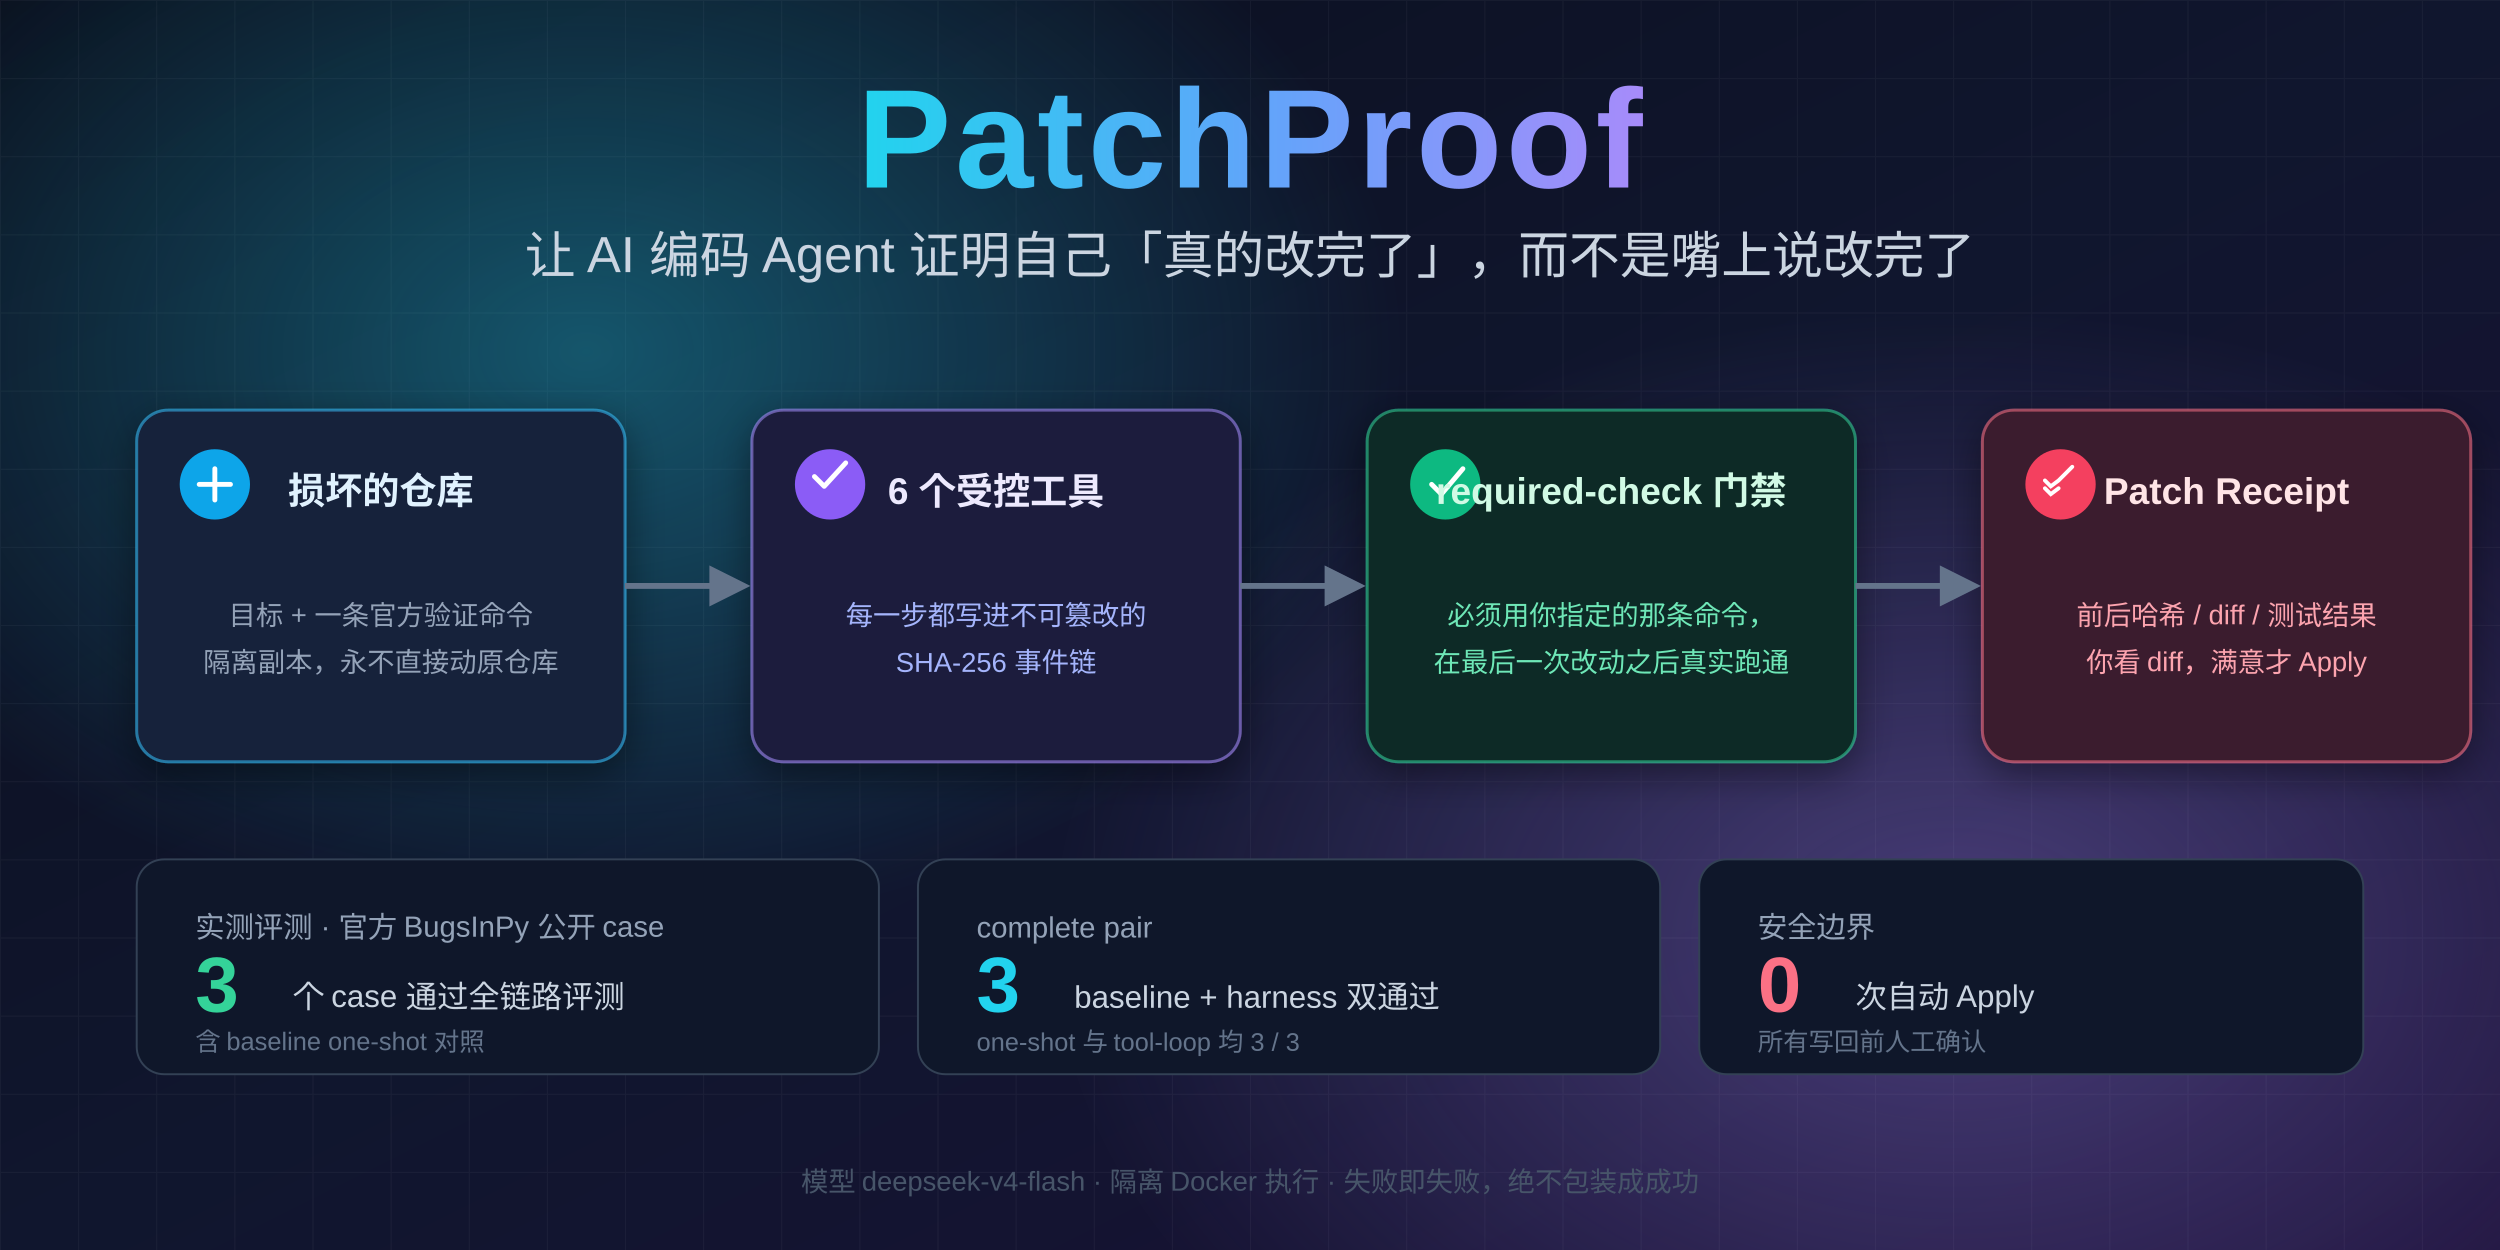
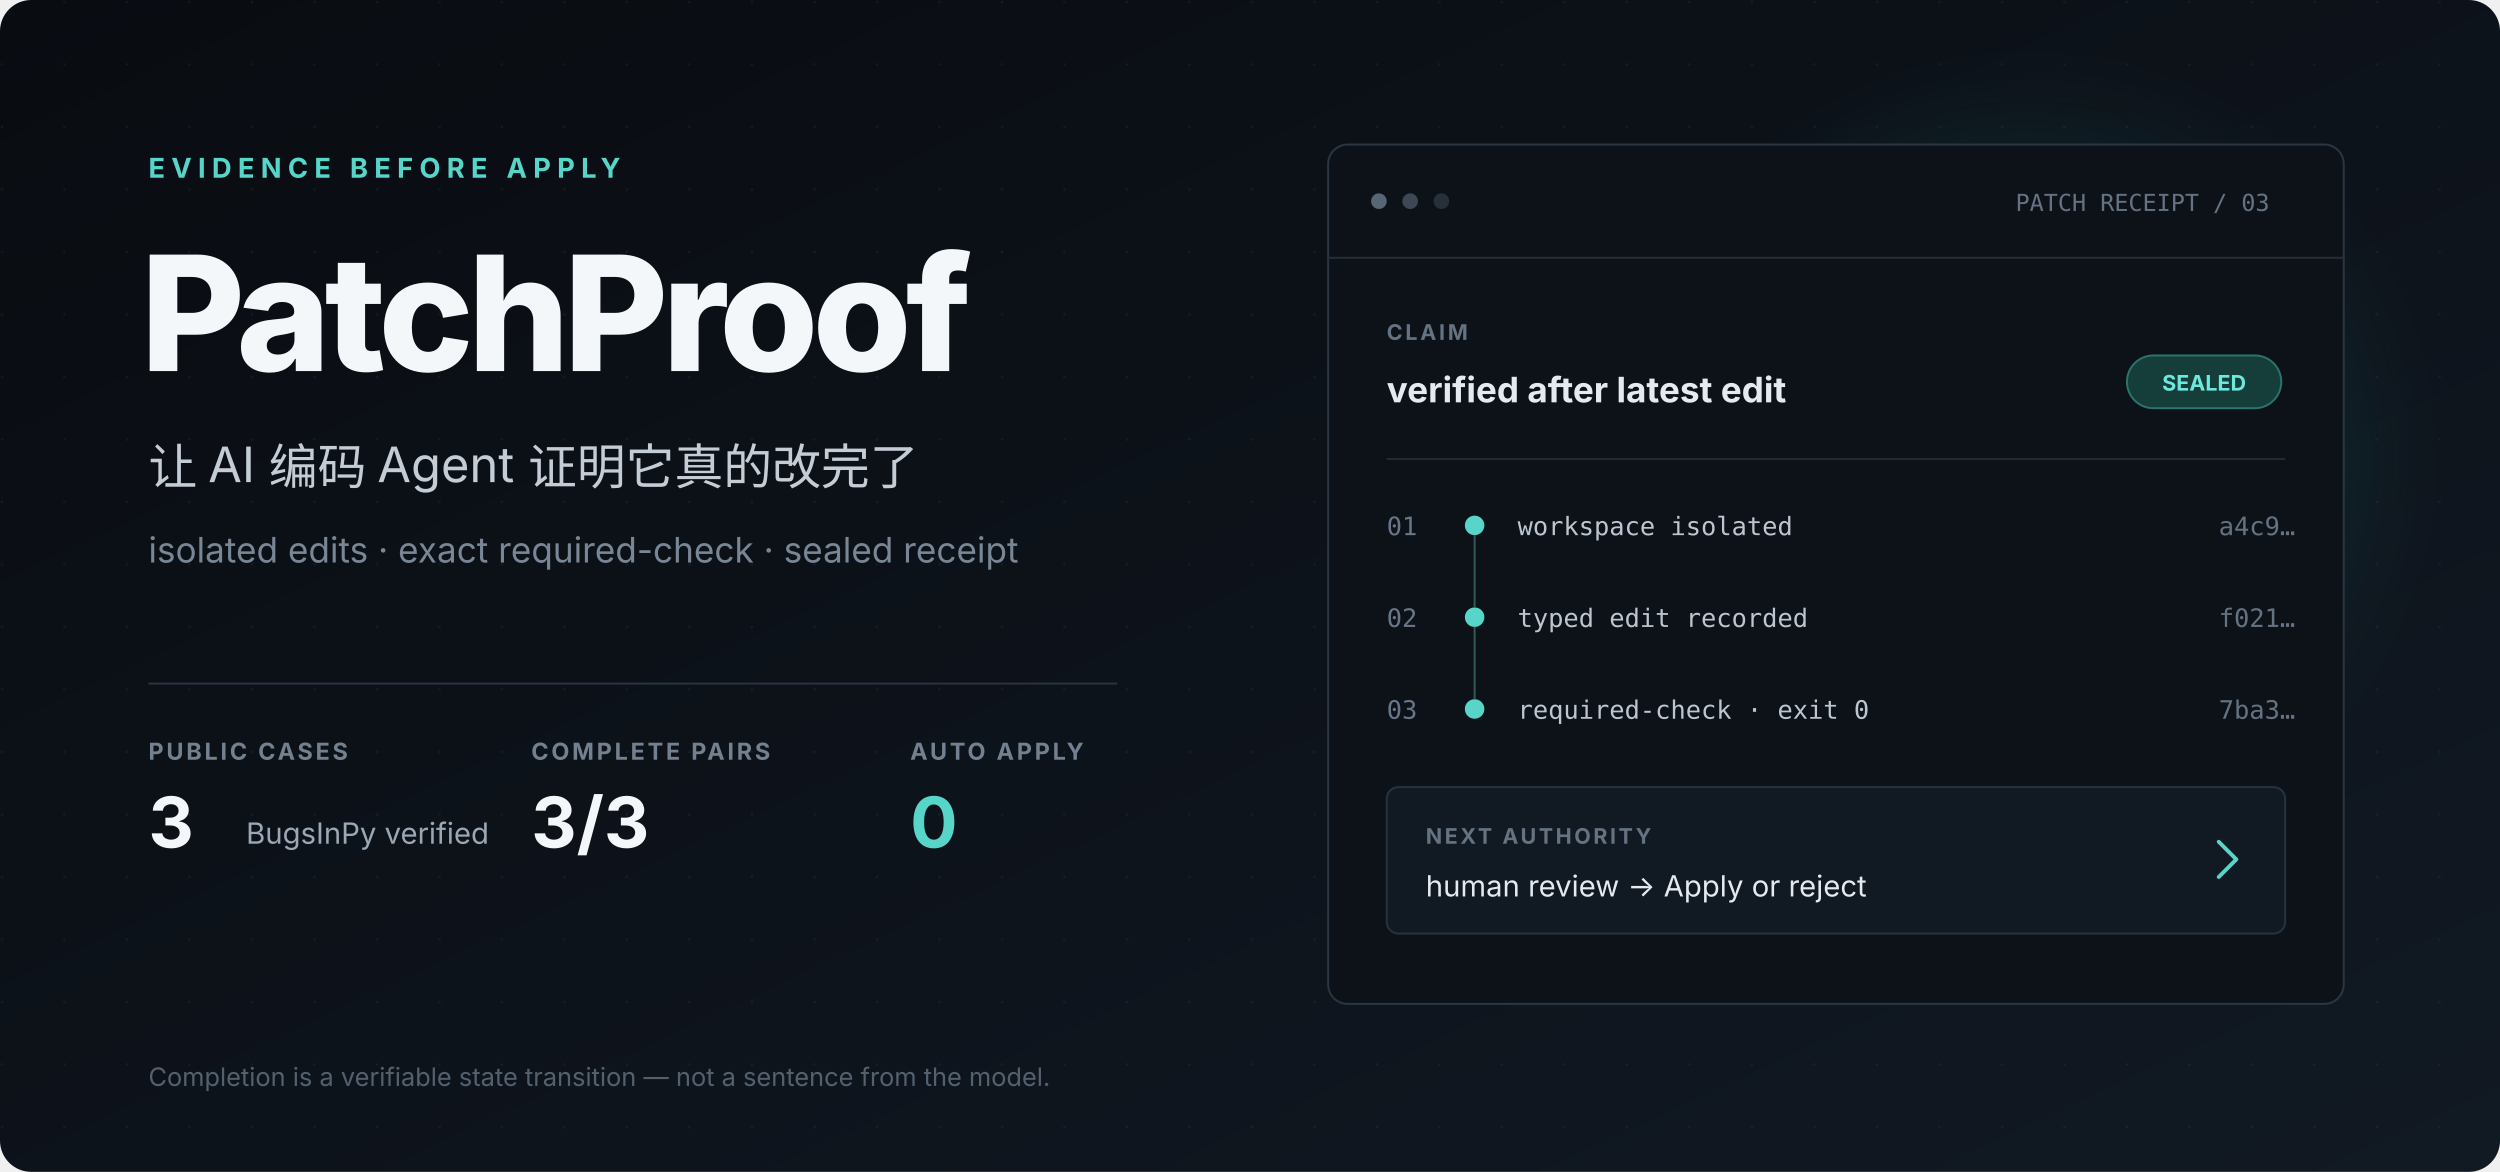
- <svg xmlns="http://www.w3.org/2000/svg" width="1280" height="640" viewBox="0 0 1280 640" font-family="'Segoe UI', 'Helvetica Neue', Arial, sans-serif">
+ <svg xmlns="http://www.w3.org/2000/svg" width="1280" height="600" viewBox="0 0 1280 600" role="img" aria-labelledby="title desc">
  <defs>
-     <linearGradient id="bg" x1="0" y1="0" x2="1" y2="1">
-       <stop offset="0" stop-color="#0a0e1c" />
-       <stop offset="0.5" stop-color="#10162e" />
-       <stop offset="1" stop-color="#1a1036" />
+     <linearGradient id="background" x1="0" y1="0" x2="1" y2="1">
+       <stop offset="0" stop-color="#090c11" />
+       <stop offset="1" stop-color="#111923" />
    </linearGradient>
-     <radialGradient id="glowCyan" cx="0.5" cy="0.5" r="0.5">
-       <stop offset="0" stop-color="#22d3ee" stop-opacity="0.35" />
-       <stop offset="1" stop-color="#22d3ee" stop-opacity="0" />
-     </radialGradient>
-     <radialGradient id="glowViolet" cx="0.5" cy="0.5" r="0.5">
-       <stop offset="0" stop-color="#a78bfa" stop-opacity="0.35" />
-       <stop offset="1" stop-color="#a78bfa" stop-opacity="0" />
-     </radialGradient>
-     <linearGradient id="title" x1="0" y1="0" x2="1" y2="0">
-       <stop offset="0" stop-color="#22d3ee" />
-       <stop offset="0.5" stop-color="#60a5fa" />
-       <stop offset="1" stop-color="#a78bfa" />
+     <linearGradient id="edge" x1="0" y1="0" x2="1" y2="0">
+       <stop offset="0" stop-color="#27313d" />
+       <stop offset="0.55" stop-color="#4fd1c5" stop-opacity=".7" />
+       <stop offset="1" stop-color="#27313d" />
    </linearGradient>
-     <pattern id="grid" width="40" height="40" patternUnits="userSpaceOnUse">
-       <path d="M 40 0 L 0 0 0 40" fill="none" stroke="#ffffff" stroke-opacity="0.04" stroke-width="1" />
+     <pattern id="grain" width="32" height="32" patternUnits="userSpaceOnUse">
+       <circle cx="1" cy="1" r=".7" fill="#ffffff" opacity=".045" />
    </pattern>
-     <filter id="shadow" x="-30%" y="-30%" width="160%" height="160%">
-       <feDropShadow dx="0" dy="6" stdDeviation="10" flood-color="#000000" flood-opacity="0.45" />
+     <filter id="softGlow" x="-30%" y="-30%" width="160%" height="160%">
+       <feGaussianBlur stdDeviation="18" />
    </filter>
  </defs>
-   <rect width="1280" height="640" fill="url(#bg)" />
-   <rect width="1280" height="640" fill="url(#grid)" />
-   <ellipse cx="300" cy="180" rx="420" ry="300" fill="url(#glowCyan)" />
-   <ellipse cx="1000" cy="480" rx="460" ry="320" fill="url(#glowViolet)" />
-   <text x="640" y="96" text-anchor="middle" font-size="72" font-weight="800" fill="url(#title)" letter-spacing="2">PatchProof</text>
-   <text x="640" y="140" text-anchor="middle" font-size="26" fill="#cbd5e1" font-weight="300">让 AI 编码 Agent 证明自己「真的改完了」，而不是嘴上说改完了</text>
-   <g filter="url(#shadow)">
-     <rect x="70" y="210" width="250" height="180" rx="16" fill="#16203a" stroke="#38bdf8" stroke-opacity="0.55" stroke-width="1.5" />
-     <circle cx="110" cy="248" r="18" fill="#0ea5e9" />
-     <path d="M 102 248 h 16 M 110 240 v 16" stroke="#ffffff" stroke-width="2.5" stroke-linecap="round" />
-     <text x="195" y="258" text-anchor="middle" font-size="19" font-weight="700" fill="#e0f2fe">损坏的仓库</text>
-     <text x="195" y="320" text-anchor="middle" font-size="14" fill="#94a3b8">目标 + 一条官方验证命令</text>
-     <text x="195" y="344" text-anchor="middle" font-size="14" fill="#94a3b8">隔离副本，永不直接动原仓库</text>
-     <rect x="385" y="210" width="250" height="180" rx="16" fill="#1a1f3d" stroke="#a78bfa" stroke-opacity="0.55" stroke-width="1.5" />
-     <circle cx="425" cy="248" r="18" fill="#8b5cf6" />
-     <path d="M 417 244 l 5 5 11 -12" stroke="#ffffff" stroke-width="2.5" stroke-linecap="round" stroke-linejoin="round" fill="none" />
-     <text x="510" y="258" text-anchor="middle" font-size="19" font-weight="700" fill="#ede9fe">6 个受控工具</text>
-     <text x="510" y="320" text-anchor="middle" font-size="14" fill="#a5b4fc">每一步都写进不可篡改的</text>
-     <text x="510" y="344" text-anchor="middle" font-size="14" fill="#a5b4fc">SHA-256 事件链</text>
-     <rect x="700" y="210" width="250" height="180" rx="16" fill="#0d2b26" stroke="#34d399" stroke-opacity="0.55" stroke-width="1.5" />
-     <circle cx="740" cy="248" r="18" fill="#10b981" />
-     <path d="M 733 248 l 5 5 11 -13" stroke="#ffffff" stroke-width="2.5" stroke-linecap="round" stroke-linejoin="round" fill="none" />
-     <text x="825" y="258" text-anchor="middle" font-size="19" font-weight="700" fill="#d1fae5">required-check 门禁</text>
-     <text x="825" y="320" text-anchor="middle" font-size="14" fill="#6ee7b7">必须用你指定的那条命令，</text>
-     <text x="825" y="344" text-anchor="middle" font-size="14" fill="#6ee7b7">在最后一次改动之后真实跑通</text>
-     <rect x="1015" y="210" width="250" height="180" rx="16" fill="#3b1d2e" stroke="#fb7185" stroke-opacity="0.55" stroke-width="1.5" />
-     <circle cx="1055" cy="248" r="18" fill="#f43f5e" />
-     <path d="M 1047 246 l 3 3 4 -3 7 -7 M 1047 250 l 3 3 4 -3" stroke="#ffffff" stroke-width="2" stroke-linecap="round" fill="none" />
-     <text x="1140" y="258" text-anchor="middle" font-size="19" font-weight="700" fill="#ffe4e6">Patch Receipt</text>
-     <text x="1140" y="320" text-anchor="middle" font-size="14" fill="#fda4af">前后哈希 / diff / 测试结果</text>
-     <text x="1140" y="344" text-anchor="middle" font-size="14" fill="#fda4af">你看 diff，满意才 Apply</text>
+   <rect width="1280" height="600" rx="16" fill="url(#background)" />
+   <rect width="1280" height="600" rx="16" fill="url(#grain)" />
+   <path d="M0 1H1280" stroke="url(#edge)" />
+   <circle cx="1038" cy="236" r="180" fill="#1aa69a" opacity=".08" filter="url(#softGlow)" />
+   <g font-family="Inter, ui-sans-serif, system-ui, -apple-system, BlinkMacSystemFont, 'Segoe UI', sans-serif">
+     <text x="76" y="91" fill="#58d5c9" font-size="14" font-weight="700" letter-spacing="3.2">EVIDENCE BEFORE APPLY</text>
+     <text x="72" y="190" fill="#f4f7fa" font-size="82" font-weight="760" letter-spacing="-3">PatchProof</text>
+     <text x="76" y="248" fill="#c4ccd5" font-size="25" font-weight="430">让 AI 编码 Agent 证明它真的改完了</text>
+     <text x="76" y="288" fill="#798695" font-size="18">isolated edits · exact required-check · sealed receipt</text>
+     <g transform="translate(76 350)">
+       <path d="M0 0H496" stroke="#293441" />
+       <text x="0" y="39" fill="#72808f" font-size="12" font-weight="700" letter-spacing="1.4">PUBLIC CASES</text>
+       <text x="0" y="84" fill="#f4f7fa" font-size="36" font-weight="700">3</text>
+       <text x="50" y="82" fill="#9ba7b4" font-size="15">BugsInPy verified</text>
+       <text x="196" y="39" fill="#72808f" font-size="12" font-weight="700" letter-spacing="1.4">COMPLETE PAIRS</text>
+       <text x="196" y="84" fill="#f4f7fa" font-size="36" font-weight="700">3/3</text>
+       <text x="390" y="39" fill="#72808f" font-size="12" font-weight="700" letter-spacing="1.4">AUTO APPLY</text>
+       <text x="390" y="84" fill="#58d5c9" font-size="36" font-weight="700">0</text>
+     </g>
+     <g transform="translate(680 74)">
+       <rect width="520" height="440" rx="10" fill="#0d1219" stroke="#2b3642" />
+       <path d="M0 58H520" stroke="#242e39" />
+       <circle cx="26" cy="29" r="4" fill="#586574" />
+       <circle cx="42" cy="29" r="4" fill="#586574" opacity=".65" />
+       <circle cx="58" cy="29" r="4" fill="#586574" opacity=".35" />
+       <text x="482" y="34" text-anchor="end" fill="#657281" font-size="12" font-family="ui-monospace, SFMono-Regular, Consolas, monospace">PATCH RECEIPT / 03</text>
+       <text x="30" y="100" fill="#657281" font-size="11" font-weight="700" letter-spacing="1.4">CLAIM</text>
+       <text x="30" y="132" fill="#e5eaf0" font-size="18" font-weight="650">verified after latest edit</text>
+       <rect x="409" y="108" width="79" height="27" rx="13.5" fill="#153d3a" stroke="#2a746d" />
+       <text x="448.5" y="126" text-anchor="middle" fill="#6ee7dc" font-size="11" font-weight="700">SEALED</text>
+       <path d="M30 161H490" stroke="#202a34" />
+       <g font-family="ui-monospace, SFMono-Regular, Consolas, monospace" font-size="13">
+         <text x="30" y="200" fill="#687687">01</text>
+         <circle cx="75" cy="195" r="5" fill="#58d5c9" />
+         <text x="97" y="200" fill="#bdc6d0">workspace isolated</text>
+         <text x="456" y="200" fill="#657281">a4c9…</text>
+         <text x="30" y="247" fill="#687687">02</text>
+         <circle cx="75" cy="242" r="5" fill="#58d5c9" />
+         <text x="97" y="247" fill="#bdc6d0">typed edit recorded</text>
+         <text x="456" y="247" fill="#657281">f021…</text>
+         <text x="30" y="294" fill="#687687">03</text>
+         <circle cx="75" cy="289" r="5" fill="#58d5c9" />
+         <text x="97" y="294" fill="#bdc6d0">required-check · exit 0</text>
+         <text x="456" y="294" fill="#657281">7ba3…</text>
+       </g>
+       <path d="M75 200V237M75 247V284" stroke="#315b59" />
+       <rect x="30" y="329" width="460" height="75" rx="6" fill="#111922" stroke="#26333f" />
+       <text x="50" y="358" fill="#657281" font-size="11" font-weight="700" letter-spacing="1.3">NEXT AUTHORITY</text>
+       <text x="50" y="385" fill="#e5eaf0" font-size="15">human review → Apply or reject</text>
+       <path d="M456 357l9 9-9 9" fill="none" stroke="#58d5c9" stroke-width="2" stroke-linecap="round" stroke-linejoin="round" />
+     </g>
+     <text x="76" y="556" fill="#53606e" font-size="13">Completion is a verifiable state transition — not a sentence from the model.</text>
  </g>
-   <defs>
-     <marker id="arrow" viewBox="0 0 10 10" refX="8" refY="5" markerWidth="7" markerHeight="7" orient="auto-start-reverse">
-       <path d="M 0 0 L 10 5 L 0 10 z" fill="#64748b" />
-     </marker>
-   </defs>
-   <line x1="320" y1="300" x2="380" y2="300" stroke="#64748b" stroke-width="3" marker-end="url(#arrow)" />
-   <line x1="635" y1="300" x2="695" y2="300" stroke="#64748b" stroke-width="3" marker-end="url(#arrow)" />
-   <line x1="950" y1="300" x2="1010" y2="300" stroke="#64748b" stroke-width="3" marker-end="url(#arrow)" />
-   <g>
-     <rect x="70" y="440" width="380" height="110" rx="14" fill="#0f172a" stroke="#334155" stroke-width="1" />
-     <text x="100" y="480" font-size="15" fill="#94a3b8">实测评测 · 官方 BugsInPy 公开 case</text>
-     <text x="100" y="518" font-size="40" font-weight="800" fill="#34d399">3</text>
-     <text x="150" y="516" font-size="16" fill="#cbd5e1">个 case 通过全链路评测</text>
-     <text x="100" y="538" font-size="13" fill="#64748b">含 baseline one-shot 对照</text>
-     <rect x="470" y="440" width="380" height="110" rx="14" fill="#0f172a" stroke="#334155" stroke-width="1" />
-     <text x="500" y="480" font-size="15" fill="#94a3b8">complete pair</text>
-     <text x="500" y="518" font-size="40" font-weight="800" fill="#22d3ee">3</text>
-     <text x="550" y="516" font-size="16" fill="#cbd5e1">baseline + harness 双通过</text>
-     <text x="500" y="538" font-size="13" fill="#64748b">one-shot 与 tool-loop 均 3 / 3</text>
-     <rect x="870" y="440" width="340" height="110" rx="14" fill="#0f172a" stroke="#334155" stroke-width="1" />
-     <text x="900" y="480" font-size="15" fill="#94a3b8">安全边界</text>
-     <text x="900" y="518" font-size="40" font-weight="800" fill="#fb7185">0</text>
-     <text x="950" y="516" font-size="16" fill="#cbd5e1">次自动 Apply</text>
-     <text x="900" y="538" font-size="13" fill="#64748b">所有写回前人工确认</text>
-   </g>
-   <text x="640" y="610" text-anchor="middle" font-size="14" fill="#475569">模型 deepseek-v4-flash · 隔离 Docker 执行 · 失败即失败，绝不包装成成功</text>
</svg>
